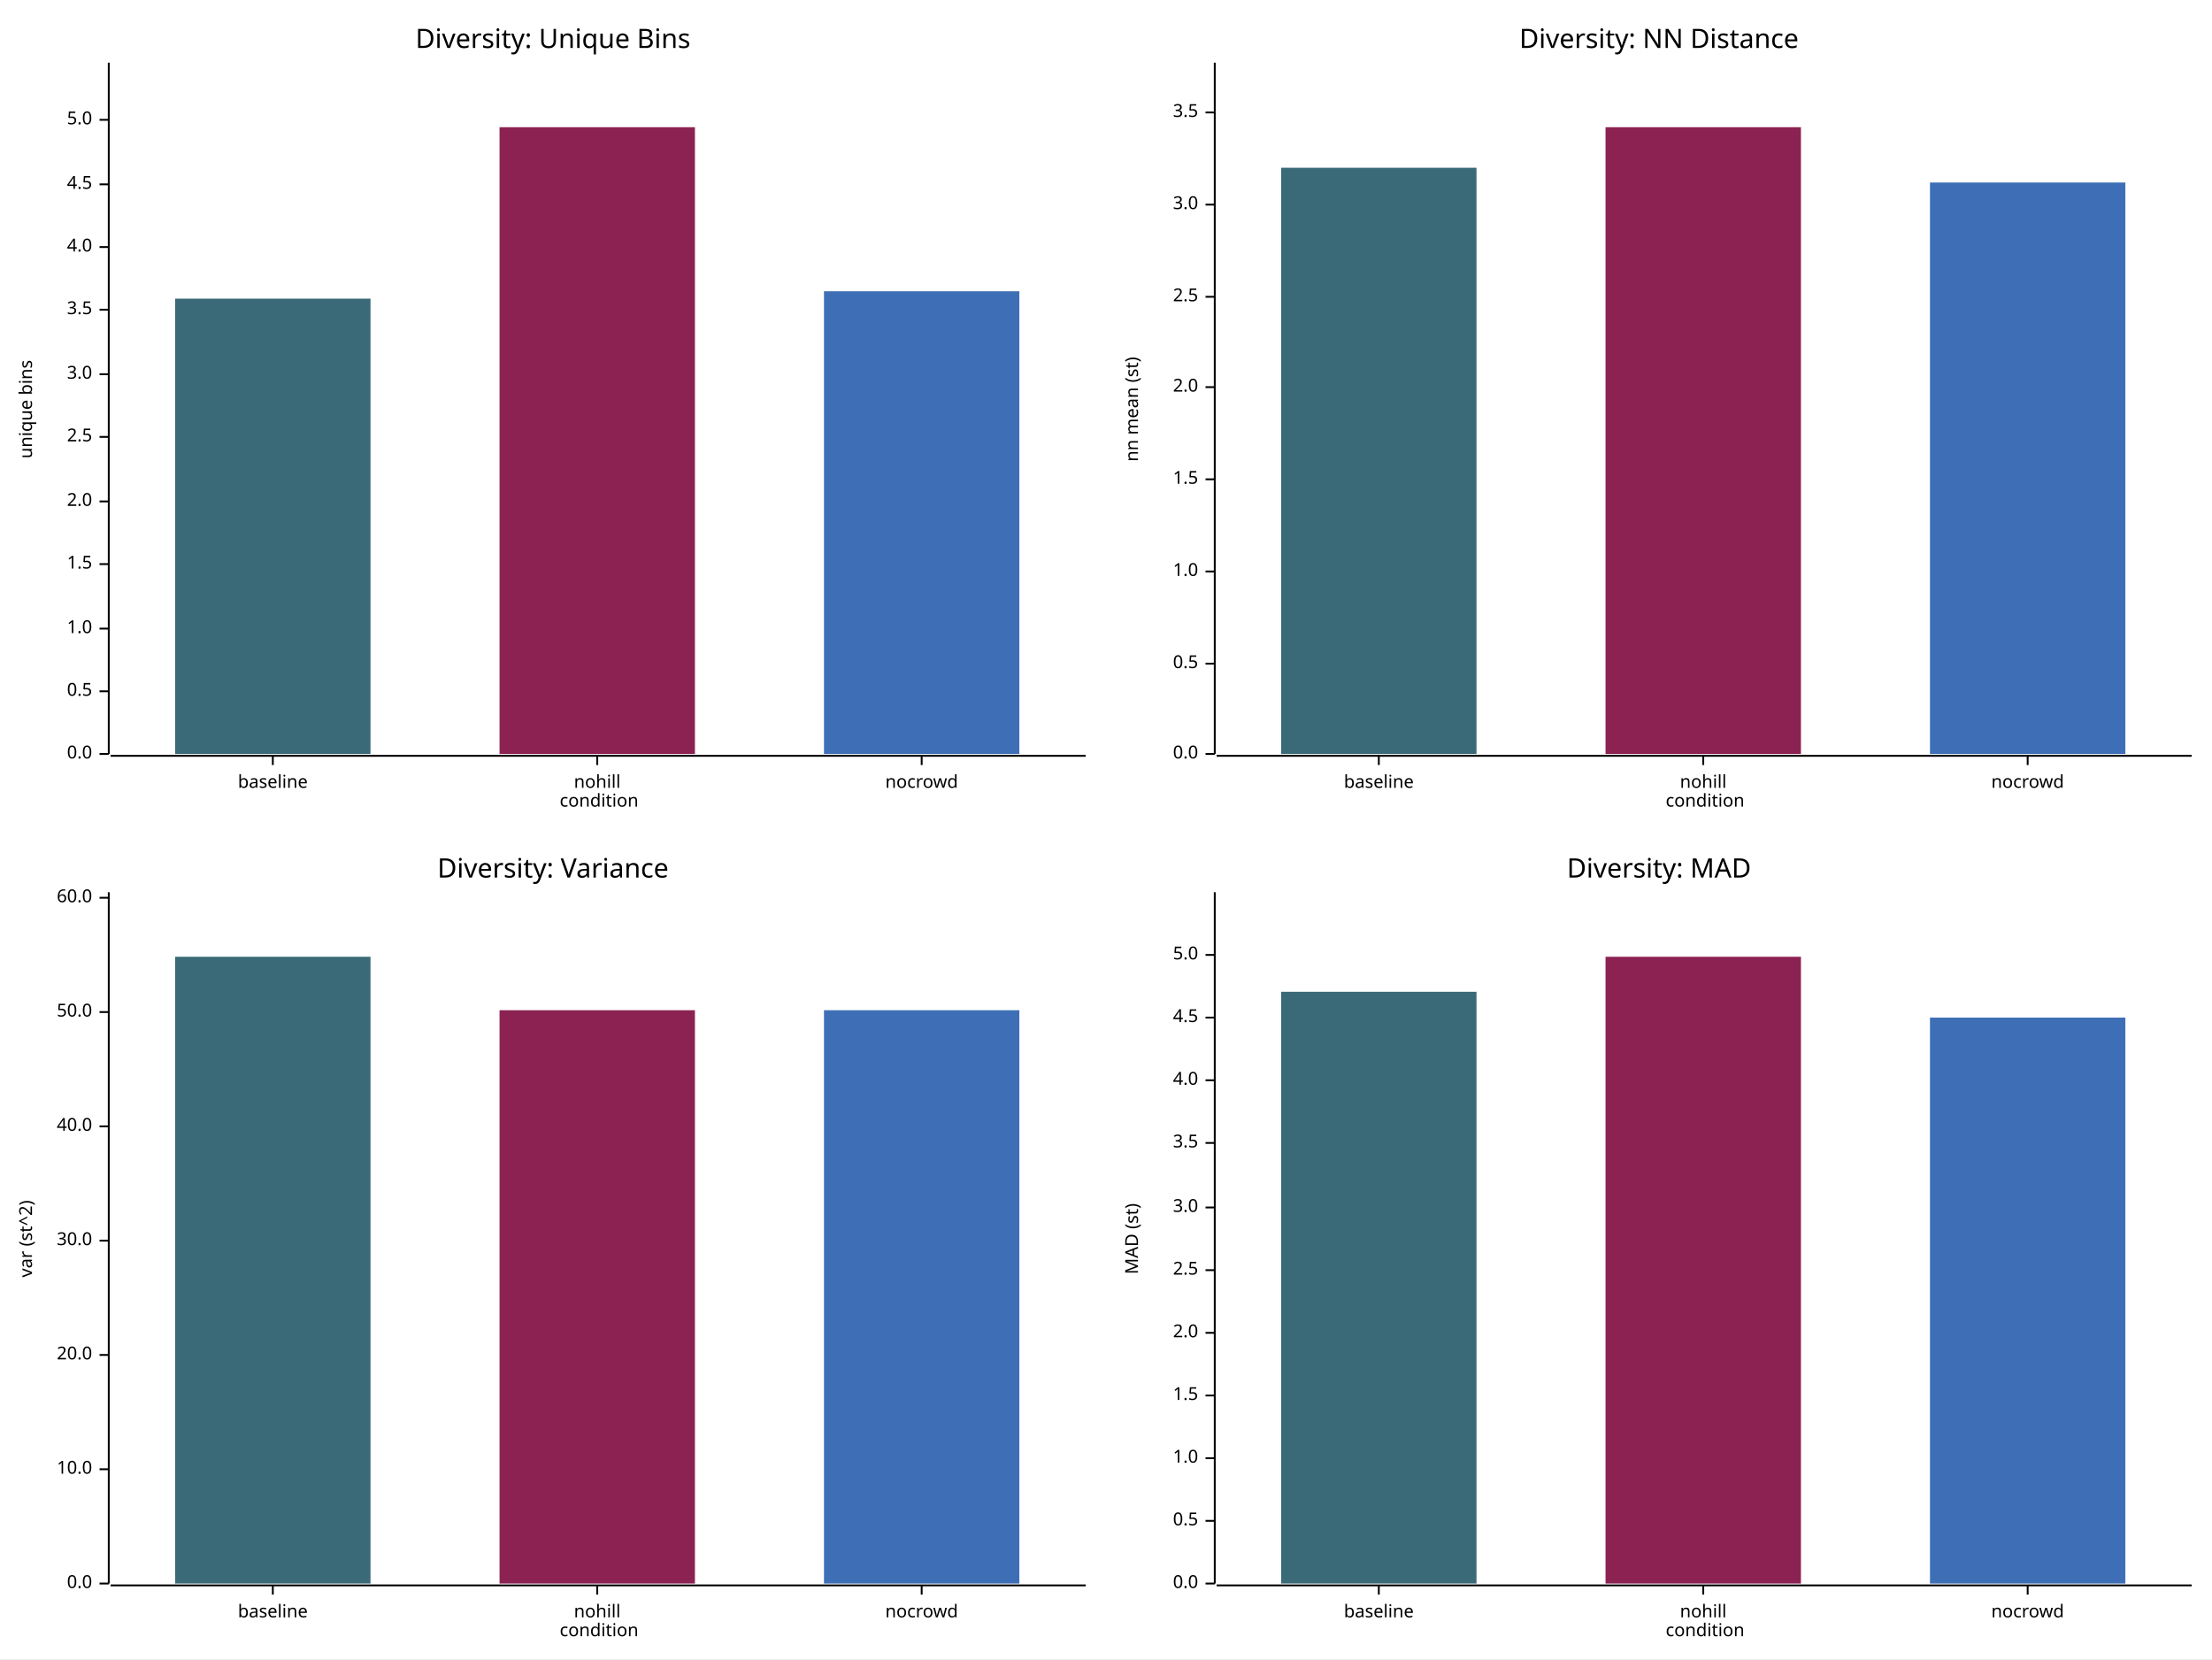
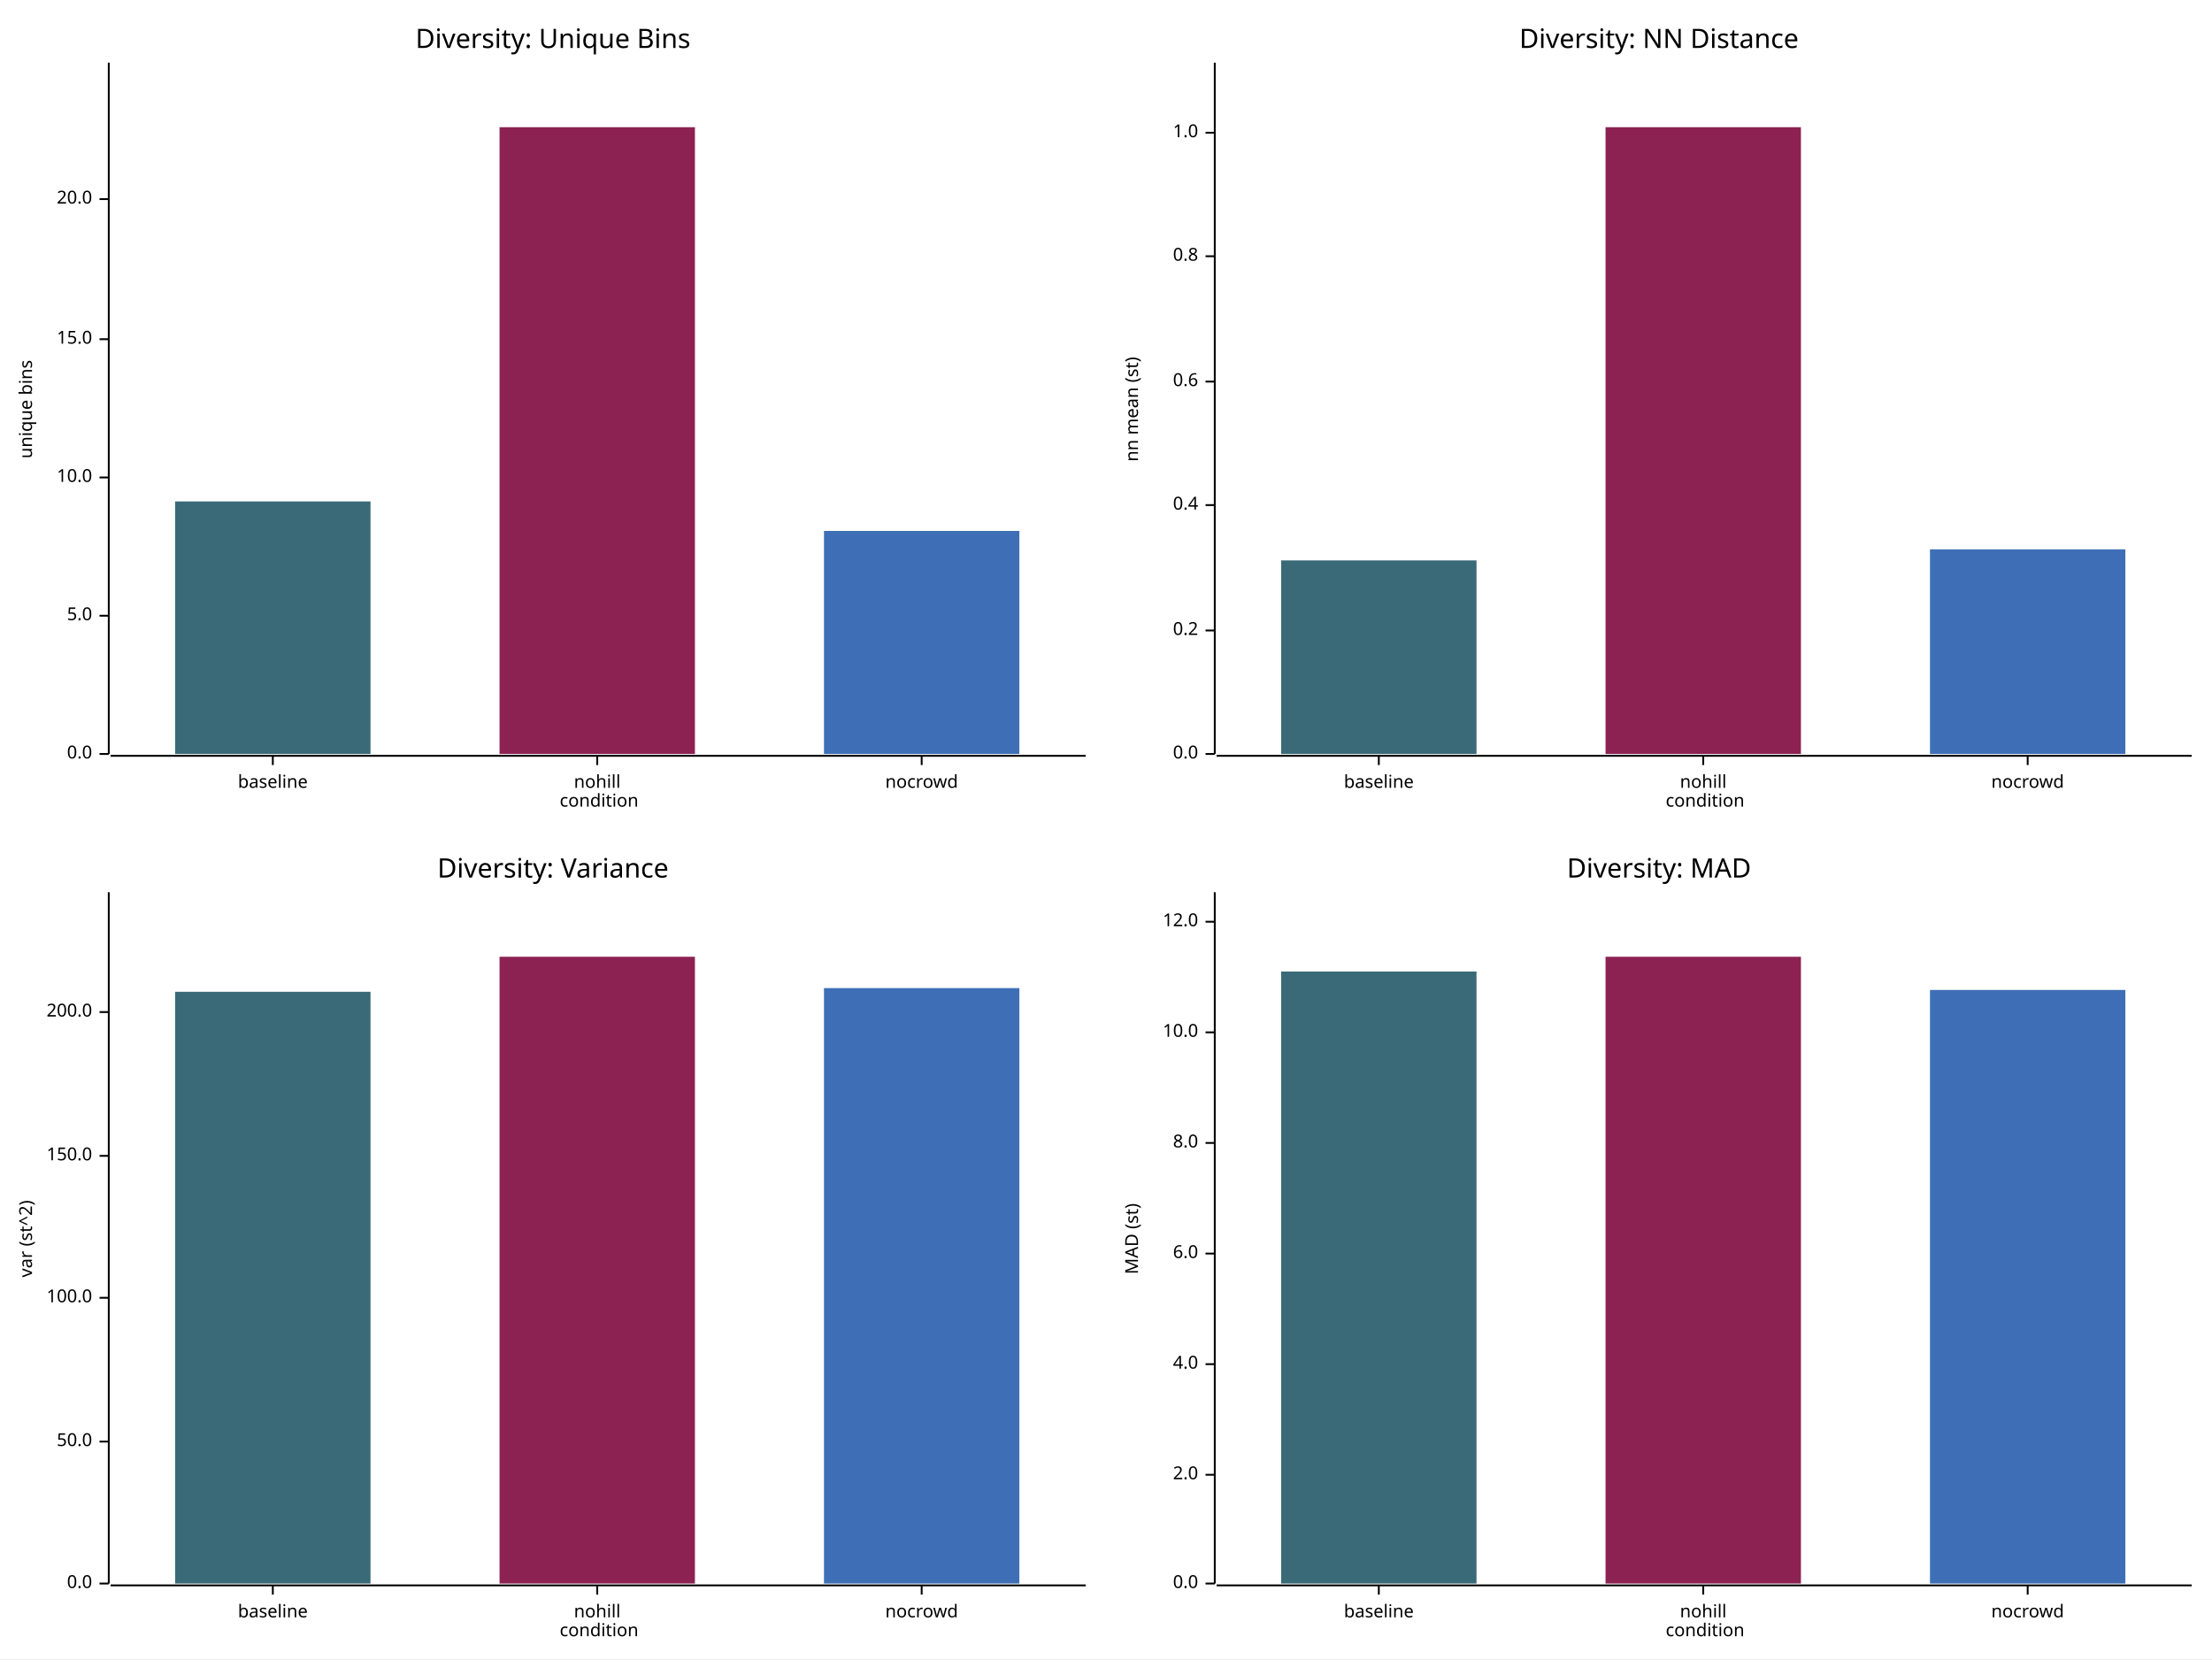
<svg xmlns="http://www.w3.org/2000/svg" width="1200" height="900" viewBox="0 0 1200 900">
  <rect x="0" y="0" width="1200" height="900" opacity="1" fill="#FFFFFF" stroke="none" />
  <text x="300" y="15" dy="0.76em" text-anchor="middle" font-family="sans-serif" font-size="14.516" opacity="1" fill="#000000">
Diversity: Unique Bins
</text>
  <text x="10" y="222" dy="0.76em" text-anchor="middle" font-family="sans-serif" font-size="9.677" opacity="1" fill="#000000" transform="rotate(270, 10, 222)">
unique bins
</text>
  <text x="325" y="440" dy="-0.5ex" text-anchor="middle" font-family="sans-serif" font-size="9.677" opacity="1" fill="#000000">
condition
</text>
  <polyline fill="none" opacity="1" stroke="#000000" stroke-width="1" points="59,34 59,409 " />
  <text x="50" y="409" dy="0.5ex" text-anchor="end" font-family="sans-serif" font-size="9.677" opacity="1" fill="#000000">
0.0
</text>
  <polyline fill="none" opacity="1" stroke="#000000" stroke-width="1" points="54,409 59,409 " />
-   <text x="50" y="375" dy="0.5ex" text-anchor="end" font-family="sans-serif" font-size="9.677" opacity="1" fill="#000000">
- 0.5
- </text>
-   <polyline fill="none" opacity="1" stroke="#000000" stroke-width="1" points="54,375 59,375 " />
-   <text x="50" y="341" dy="0.5ex" text-anchor="end" font-family="sans-serif" font-size="9.677" opacity="1" fill="#000000">
- 1.0
- </text>
-   <polyline fill="none" opacity="1" stroke="#000000" stroke-width="1" points="54,341 59,341 " />
-   <text x="50" y="306" dy="0.5ex" text-anchor="end" font-family="sans-serif" font-size="9.677" opacity="1" fill="#000000">
- 1.5
- </text>
-   <polyline fill="none" opacity="1" stroke="#000000" stroke-width="1" points="54,306 59,306 " />
-   <text x="50" y="272" dy="0.5ex" text-anchor="end" font-family="sans-serif" font-size="9.677" opacity="1" fill="#000000">
- 2.0
- </text>
-   <polyline fill="none" opacity="1" stroke="#000000" stroke-width="1" points="54,272 59,272 " />
-   <text x="50" y="237" dy="0.5ex" text-anchor="end" font-family="sans-serif" font-size="9.677" opacity="1" fill="#000000">
- 2.5
- </text>
-   <polyline fill="none" opacity="1" stroke="#000000" stroke-width="1" points="54,237 59,237 " />
-   <text x="50" y="203" dy="0.5ex" text-anchor="end" font-family="sans-serif" font-size="9.677" opacity="1" fill="#000000">
- 3.0
- </text>
-   <polyline fill="none" opacity="1" stroke="#000000" stroke-width="1" points="54,203 59,203 " />
-   <text x="50" y="168" dy="0.5ex" text-anchor="end" font-family="sans-serif" font-size="9.677" opacity="1" fill="#000000">
- 3.5
- </text>
-   <polyline fill="none" opacity="1" stroke="#000000" stroke-width="1" points="54,168 59,168 " />
-   <text x="50" y="134" dy="0.5ex" text-anchor="end" font-family="sans-serif" font-size="9.677" opacity="1" fill="#000000">
- 4.0
- </text>
-   <polyline fill="none" opacity="1" stroke="#000000" stroke-width="1" points="54,134 59,134 " />
-   <text x="50" y="100" dy="0.5ex" text-anchor="end" font-family="sans-serif" font-size="9.677" opacity="1" fill="#000000">
- 4.5
- </text>
-   <polyline fill="none" opacity="1" stroke="#000000" stroke-width="1" points="54,100 59,100 " />
-   <text x="50" y="65" dy="0.5ex" text-anchor="end" font-family="sans-serif" font-size="9.677" opacity="1" fill="#000000">
+   <text x="50" y="334" dy="0.5ex" text-anchor="end" font-family="sans-serif" font-size="9.677" opacity="1" fill="#000000">
5.0
</text>
-   <polyline fill="none" opacity="1" stroke="#000000" stroke-width="1" points="54,65 59,65 " />
+   <polyline fill="none" opacity="1" stroke="#000000" stroke-width="1" points="54,334 59,334 " />
+   <text x="50" y="259" dy="0.5ex" text-anchor="end" font-family="sans-serif" font-size="9.677" opacity="1" fill="#000000">
+ 10.0
+ </text>
+   <polyline fill="none" opacity="1" stroke="#000000" stroke-width="1" points="54,259 59,259 " />
+   <text x="50" y="184" dy="0.5ex" text-anchor="end" font-family="sans-serif" font-size="9.677" opacity="1" fill="#000000">
+ 15.0
+ </text>
+   <polyline fill="none" opacity="1" stroke="#000000" stroke-width="1" points="54,184 59,184 " />
+   <text x="50" y="108" dy="0.5ex" text-anchor="end" font-family="sans-serif" font-size="9.677" opacity="1" fill="#000000">
+ 20.0
+ </text>
+   <polyline fill="none" opacity="1" stroke="#000000" stroke-width="1" points="54,108 59,108 " />
  <polyline fill="none" opacity="1" stroke="#000000" stroke-width="1" points="60,410 589,410 " />
  <text x="148" y="420" dy="0.76em" text-anchor="middle" font-family="sans-serif" font-size="9.677" opacity="1" fill="#000000">
baseline
</text>
  <polyline fill="none" opacity="1" stroke="#000000" stroke-width="1" points="148,410 148,415 " />
  <text x="324" y="420" dy="0.76em" text-anchor="middle" font-family="sans-serif" font-size="9.677" opacity="1" fill="#000000">
nohill
</text>
  <polyline fill="none" opacity="1" stroke="#000000" stroke-width="1" points="324,410 324,415 " />
  <text x="500" y="420" dy="0.76em" text-anchor="middle" font-family="sans-serif" font-size="9.677" opacity="1" fill="#000000">
nocrowd
</text>
  <polyline fill="none" opacity="1" stroke="#000000" stroke-width="1" points="500,410 500,415 " />
-   <rect x="95" y="162" width="106" height="247" opacity="1" fill="#3A6A78" stroke="none" />
+   <rect x="95" y="272" width="106" height="137" opacity="1" fill="#3A6A78" stroke="none" />
  <rect x="271" y="69" width="106" height="340" opacity="1" fill="#8B2252" stroke="none" />
-   <rect x="447" y="158" width="106" height="251" opacity="1" fill="#3E6FB6" stroke="none" />
+   <rect x="447" y="288" width="106" height="121" opacity="1" fill="#3E6FB6" stroke="none" />
  <text x="900" y="15" dy="0.76em" text-anchor="middle" font-family="sans-serif" font-size="14.516" opacity="1" fill="#000000">
Diversity: NN Distance
</text>
  <text x="610" y="222" dy="0.76em" text-anchor="middle" font-family="sans-serif" font-size="9.677" opacity="1" fill="#000000" transform="rotate(270, 610, 222)">
nn mean (st)
</text>
  <text x="925" y="440" dy="-0.5ex" text-anchor="middle" font-family="sans-serif" font-size="9.677" opacity="1" fill="#000000">
condition
</text>
  <polyline fill="none" opacity="1" stroke="#000000" stroke-width="1" points="659,34 659,409 " />
  <text x="650" y="409" dy="0.5ex" text-anchor="end" font-family="sans-serif" font-size="9.677" opacity="1" fill="#000000">
0.0
</text>
  <polyline fill="none" opacity="1" stroke="#000000" stroke-width="1" points="654,409 659,409 " />
-   <text x="650" y="360" dy="0.5ex" text-anchor="end" font-family="sans-serif" font-size="9.677" opacity="1" fill="#000000">
- 0.5
+   <text x="650" y="342" dy="0.5ex" text-anchor="end" font-family="sans-serif" font-size="9.677" opacity="1" fill="#000000">
+ 0.2
</text>
-   <polyline fill="none" opacity="1" stroke="#000000" stroke-width="1" points="654,360 659,360 " />
-   <text x="650" y="310" dy="0.5ex" text-anchor="end" font-family="sans-serif" font-size="9.677" opacity="1" fill="#000000">
+   <polyline fill="none" opacity="1" stroke="#000000" stroke-width="1" points="654,342 659,342 " />
+   <text x="650" y="274" dy="0.5ex" text-anchor="end" font-family="sans-serif" font-size="9.677" opacity="1" fill="#000000">
+ 0.4
+ </text>
+   <polyline fill="none" opacity="1" stroke="#000000" stroke-width="1" points="654,274 659,274 " />
+   <text x="650" y="207" dy="0.5ex" text-anchor="end" font-family="sans-serif" font-size="9.677" opacity="1" fill="#000000">
+ 0.6
+ </text>
+   <polyline fill="none" opacity="1" stroke="#000000" stroke-width="1" points="654,207 659,207 " />
+   <text x="650" y="139" dy="0.5ex" text-anchor="end" font-family="sans-serif" font-size="9.677" opacity="1" fill="#000000">
+ 0.8
+ </text>
+   <polyline fill="none" opacity="1" stroke="#000000" stroke-width="1" points="654,139 659,139 " />
+   <text x="650" y="72" dy="0.5ex" text-anchor="end" font-family="sans-serif" font-size="9.677" opacity="1" fill="#000000">
1.0
</text>
-   <polyline fill="none" opacity="1" stroke="#000000" stroke-width="1" points="654,310 659,310 " />
-   <text x="650" y="260" dy="0.5ex" text-anchor="end" font-family="sans-serif" font-size="9.677" opacity="1" fill="#000000">
- 1.5
- </text>
-   <polyline fill="none" opacity="1" stroke="#000000" stroke-width="1" points="654,260 659,260 " />
-   <text x="650" y="210" dy="0.5ex" text-anchor="end" font-family="sans-serif" font-size="9.677" opacity="1" fill="#000000">
- 2.0
- </text>
-   <polyline fill="none" opacity="1" stroke="#000000" stroke-width="1" points="654,210 659,210 " />
-   <text x="650" y="161" dy="0.5ex" text-anchor="end" font-family="sans-serif" font-size="9.677" opacity="1" fill="#000000">
- 2.5
- </text>
-   <polyline fill="none" opacity="1" stroke="#000000" stroke-width="1" points="654,161 659,161 " />
-   <text x="650" y="111" dy="0.5ex" text-anchor="end" font-family="sans-serif" font-size="9.677" opacity="1" fill="#000000">
- 3.0
- </text>
-   <polyline fill="none" opacity="1" stroke="#000000" stroke-width="1" points="654,111 659,111 " />
-   <text x="650" y="61" dy="0.5ex" text-anchor="end" font-family="sans-serif" font-size="9.677" opacity="1" fill="#000000">
- 3.5
- </text>
-   <polyline fill="none" opacity="1" stroke="#000000" stroke-width="1" points="654,61 659,61 " />
+   <polyline fill="none" opacity="1" stroke="#000000" stroke-width="1" points="654,72 659,72 " />
  <polyline fill="none" opacity="1" stroke="#000000" stroke-width="1" points="660,410 1189,410 " />
  <text x="748" y="420" dy="0.76em" text-anchor="middle" font-family="sans-serif" font-size="9.677" opacity="1" fill="#000000">
baseline
</text>
  <polyline fill="none" opacity="1" stroke="#000000" stroke-width="1" points="748,410 748,415 " />
  <text x="924" y="420" dy="0.76em" text-anchor="middle" font-family="sans-serif" font-size="9.677" opacity="1" fill="#000000">
nohill
</text>
  <polyline fill="none" opacity="1" stroke="#000000" stroke-width="1" points="924,410 924,415 " />
  <text x="1100" y="420" dy="0.76em" text-anchor="middle" font-family="sans-serif" font-size="9.677" opacity="1" fill="#000000">
nocrowd
</text>
  <polyline fill="none" opacity="1" stroke="#000000" stroke-width="1" points="1100,410 1100,415 " />
-   <rect x="695" y="91" width="106" height="318" opacity="1" fill="#3A6A78" stroke="none" />
+   <rect x="695" y="304" width="106" height="105" opacity="1" fill="#3A6A78" stroke="none" />
  <rect x="871" y="69" width="106" height="340" opacity="1" fill="#8B2252" stroke="none" />
-   <rect x="1047" y="99" width="106" height="310" opacity="1" fill="#3E6FB6" stroke="none" />
+   <rect x="1047" y="298" width="106" height="111" opacity="1" fill="#3E6FB6" stroke="none" />
  <text x="300" y="465" dy="0.76em" text-anchor="middle" font-family="sans-serif" font-size="14.516" opacity="1" fill="#000000">
Diversity: Variance
</text>
  <text x="10" y="672" dy="0.76em" text-anchor="middle" font-family="sans-serif" font-size="9.677" opacity="1" fill="#000000" transform="rotate(270, 10, 672)">
var (st^2)
</text>
  <text x="325" y="890" dy="-0.5ex" text-anchor="middle" font-family="sans-serif" font-size="9.677" opacity="1" fill="#000000">
condition
</text>
  <polyline fill="none" opacity="1" stroke="#000000" stroke-width="1" points="59,484 59,859 " />
  <text x="50" y="859" dy="0.5ex" text-anchor="end" font-family="sans-serif" font-size="9.677" opacity="1" fill="#000000">
0.0
</text>
  <polyline fill="none" opacity="1" stroke="#000000" stroke-width="1" points="54,859 59,859 " />
-   <text x="50" y="797" dy="0.5ex" text-anchor="end" font-family="sans-serif" font-size="9.677" opacity="1" fill="#000000">
- 10.0
- </text>
-   <polyline fill="none" opacity="1" stroke="#000000" stroke-width="1" points="54,797 59,797 " />
-   <text x="50" y="735" dy="0.5ex" text-anchor="end" font-family="sans-serif" font-size="9.677" opacity="1" fill="#000000">
- 20.0
- </text>
-   <polyline fill="none" opacity="1" stroke="#000000" stroke-width="1" points="54,735 59,735 " />
-   <text x="50" y="673" dy="0.5ex" text-anchor="end" font-family="sans-serif" font-size="9.677" opacity="1" fill="#000000">
- 30.0
- </text>
-   <polyline fill="none" opacity="1" stroke="#000000" stroke-width="1" points="54,673 59,673 " />
-   <text x="50" y="611" dy="0.5ex" text-anchor="end" font-family="sans-serif" font-size="9.677" opacity="1" fill="#000000">
- 40.0
- </text>
-   <polyline fill="none" opacity="1" stroke="#000000" stroke-width="1" points="54,611 59,611 " />
-   <text x="50" y="549" dy="0.5ex" text-anchor="end" font-family="sans-serif" font-size="9.677" opacity="1" fill="#000000">
+   <text x="50" y="782" dy="0.5ex" text-anchor="end" font-family="sans-serif" font-size="9.677" opacity="1" fill="#000000">
50.0
</text>
+   <polyline fill="none" opacity="1" stroke="#000000" stroke-width="1" points="54,782 59,782 " />
+   <text x="50" y="704" dy="0.5ex" text-anchor="end" font-family="sans-serif" font-size="9.677" opacity="1" fill="#000000">
+ 100.0
+ </text>
+   <polyline fill="none" opacity="1" stroke="#000000" stroke-width="1" points="54,704 59,704 " />
+   <text x="50" y="627" dy="0.5ex" text-anchor="end" font-family="sans-serif" font-size="9.677" opacity="1" fill="#000000">
+ 150.0
+ </text>
+   <polyline fill="none" opacity="1" stroke="#000000" stroke-width="1" points="54,627 59,627 " />
+   <text x="50" y="549" dy="0.5ex" text-anchor="end" font-family="sans-serif" font-size="9.677" opacity="1" fill="#000000">
+ 200.0
+ </text>
  <polyline fill="none" opacity="1" stroke="#000000" stroke-width="1" points="54,549 59,549 " />
-   <text x="50" y="487" dy="0.5ex" text-anchor="end" font-family="sans-serif" font-size="9.677" opacity="1" fill="#000000">
- 60.0
- </text>
-   <polyline fill="none" opacity="1" stroke="#000000" stroke-width="1" points="54,487 59,487 " />
  <polyline fill="none" opacity="1" stroke="#000000" stroke-width="1" points="60,860 589,860 " />
  <text x="148" y="870" dy="0.76em" text-anchor="middle" font-family="sans-serif" font-size="9.677" opacity="1" fill="#000000">
baseline
</text>
  <polyline fill="none" opacity="1" stroke="#000000" stroke-width="1" points="148,860 148,865 " />
  <text x="324" y="870" dy="0.76em" text-anchor="middle" font-family="sans-serif" font-size="9.677" opacity="1" fill="#000000">
nohill
</text>
  <polyline fill="none" opacity="1" stroke="#000000" stroke-width="1" points="324,860 324,865 " />
  <text x="500" y="870" dy="0.76em" text-anchor="middle" font-family="sans-serif" font-size="9.677" opacity="1" fill="#000000">
nocrowd
</text>
  <polyline fill="none" opacity="1" stroke="#000000" stroke-width="1" points="500,860 500,865 " />
-   <rect x="95" y="519" width="106" height="340" opacity="1" fill="#3A6A78" stroke="none" />
-   <rect x="271" y="548" width="106" height="311" opacity="1" fill="#8B2252" stroke="none" />
-   <rect x="447" y="548" width="106" height="311" opacity="1" fill="#3E6FB6" stroke="none" />
+   <rect x="95" y="538" width="106" height="321" opacity="1" fill="#3A6A78" stroke="none" />
+   <rect x="271" y="519" width="106" height="340" opacity="1" fill="#8B2252" stroke="none" />
+   <rect x="447" y="536" width="106" height="323" opacity="1" fill="#3E6FB6" stroke="none" />
  <text x="900" y="465" dy="0.76em" text-anchor="middle" font-family="sans-serif" font-size="14.516" opacity="1" fill="#000000">
Diversity: MAD
</text>
  <text x="610" y="672" dy="0.76em" text-anchor="middle" font-family="sans-serif" font-size="9.677" opacity="1" fill="#000000" transform="rotate(270, 610, 672)">
MAD (st)
</text>
  <text x="925" y="890" dy="-0.5ex" text-anchor="middle" font-family="sans-serif" font-size="9.677" opacity="1" fill="#000000">
condition
</text>
  <polyline fill="none" opacity="1" stroke="#000000" stroke-width="1" points="659,484 659,859 " />
  <text x="650" y="859" dy="0.5ex" text-anchor="end" font-family="sans-serif" font-size="9.677" opacity="1" fill="#000000">
0.0
</text>
  <polyline fill="none" opacity="1" stroke="#000000" stroke-width="1" points="654,859 659,859 " />
-   <text x="650" y="825" dy="0.5ex" text-anchor="end" font-family="sans-serif" font-size="9.677" opacity="1" fill="#000000">
- 0.5
- </text>
-   <polyline fill="none" opacity="1" stroke="#000000" stroke-width="1" points="654,825 659,825 " />
-   <text x="650" y="791" dy="0.5ex" text-anchor="end" font-family="sans-serif" font-size="9.677" opacity="1" fill="#000000">
- 1.0
- </text>
-   <polyline fill="none" opacity="1" stroke="#000000" stroke-width="1" points="654,791 659,791 " />
-   <text x="650" y="757" dy="0.5ex" text-anchor="end" font-family="sans-serif" font-size="9.677" opacity="1" fill="#000000">
- 1.5
- </text>
-   <polyline fill="none" opacity="1" stroke="#000000" stroke-width="1" points="654,757 659,757 " />
-   <text x="650" y="723" dy="0.5ex" text-anchor="end" font-family="sans-serif" font-size="9.677" opacity="1" fill="#000000">
+   <text x="650" y="800" dy="0.5ex" text-anchor="end" font-family="sans-serif" font-size="9.677" opacity="1" fill="#000000">
2.0
</text>
-   <polyline fill="none" opacity="1" stroke="#000000" stroke-width="1" points="654,723 659,723 " />
-   <text x="650" y="689" dy="0.5ex" text-anchor="end" font-family="sans-serif" font-size="9.677" opacity="1" fill="#000000">
- 2.5
+   <polyline fill="none" opacity="1" stroke="#000000" stroke-width="1" points="654,800 659,800 " />
+   <text x="650" y="740" dy="0.5ex" text-anchor="end" font-family="sans-serif" font-size="9.677" opacity="1" fill="#000000">
+ 4.0
</text>
-   <polyline fill="none" opacity="1" stroke="#000000" stroke-width="1" points="654,689 659,689 " />
-   <text x="650" y="655" dy="0.5ex" text-anchor="end" font-family="sans-serif" font-size="9.677" opacity="1" fill="#000000">
- 3.0
+   <polyline fill="none" opacity="1" stroke="#000000" stroke-width="1" points="654,740 659,740 " />
+   <text x="650" y="680" dy="0.5ex" text-anchor="end" font-family="sans-serif" font-size="9.677" opacity="1" fill="#000000">
+ 6.0
</text>
-   <polyline fill="none" opacity="1" stroke="#000000" stroke-width="1" points="654,655 659,655 " />
+   <polyline fill="none" opacity="1" stroke="#000000" stroke-width="1" points="654,680 659,680 " />
  <text x="650" y="620" dy="0.5ex" text-anchor="end" font-family="sans-serif" font-size="9.677" opacity="1" fill="#000000">
- 3.5
+ 8.0
</text>
  <polyline fill="none" opacity="1" stroke="#000000" stroke-width="1" points="654,620 659,620 " />
-   <text x="650" y="586" dy="0.5ex" text-anchor="end" font-family="sans-serif" font-size="9.677" opacity="1" fill="#000000">
- 4.0
+   <text x="650" y="560" dy="0.5ex" text-anchor="end" font-family="sans-serif" font-size="9.677" opacity="1" fill="#000000">
+ 10.0
</text>
-   <polyline fill="none" opacity="1" stroke="#000000" stroke-width="1" points="654,586 659,586 " />
-   <text x="650" y="552" dy="0.5ex" text-anchor="end" font-family="sans-serif" font-size="9.677" opacity="1" fill="#000000">
- 4.5
+   <polyline fill="none" opacity="1" stroke="#000000" stroke-width="1" points="654,560 659,560 " />
+   <text x="650" y="500" dy="0.5ex" text-anchor="end" font-family="sans-serif" font-size="9.677" opacity="1" fill="#000000">
+ 12.0
</text>
-   <polyline fill="none" opacity="1" stroke="#000000" stroke-width="1" points="654,552 659,552 " />
-   <text x="650" y="518" dy="0.5ex" text-anchor="end" font-family="sans-serif" font-size="9.677" opacity="1" fill="#000000">
- 5.0
- </text>
-   <polyline fill="none" opacity="1" stroke="#000000" stroke-width="1" points="654,518 659,518 " />
+   <polyline fill="none" opacity="1" stroke="#000000" stroke-width="1" points="654,500 659,500 " />
  <polyline fill="none" opacity="1" stroke="#000000" stroke-width="1" points="660,860 1189,860 " />
  <text x="748" y="870" dy="0.76em" text-anchor="middle" font-family="sans-serif" font-size="9.677" opacity="1" fill="#000000">
baseline
</text>
  <polyline fill="none" opacity="1" stroke="#000000" stroke-width="1" points="748,860 748,865 " />
  <text x="924" y="870" dy="0.76em" text-anchor="middle" font-family="sans-serif" font-size="9.677" opacity="1" fill="#000000">
nohill
</text>
  <polyline fill="none" opacity="1" stroke="#000000" stroke-width="1" points="924,860 924,865 " />
  <text x="1100" y="870" dy="0.76em" text-anchor="middle" font-family="sans-serif" font-size="9.677" opacity="1" fill="#000000">
nocrowd
</text>
  <polyline fill="none" opacity="1" stroke="#000000" stroke-width="1" points="1100,860 1100,865 " />
-   <rect x="695" y="538" width="106" height="321" opacity="1" fill="#3A6A78" stroke="none" />
+   <rect x="695" y="527" width="106" height="332" opacity="1" fill="#3A6A78" stroke="none" />
  <rect x="871" y="519" width="106" height="340" opacity="1" fill="#8B2252" stroke="none" />
-   <rect x="1047" y="552" width="106" height="307" opacity="1" fill="#3E6FB6" stroke="none" />
+   <rect x="1047" y="537" width="106" height="322" opacity="1" fill="#3E6FB6" stroke="none" />
</svg>
